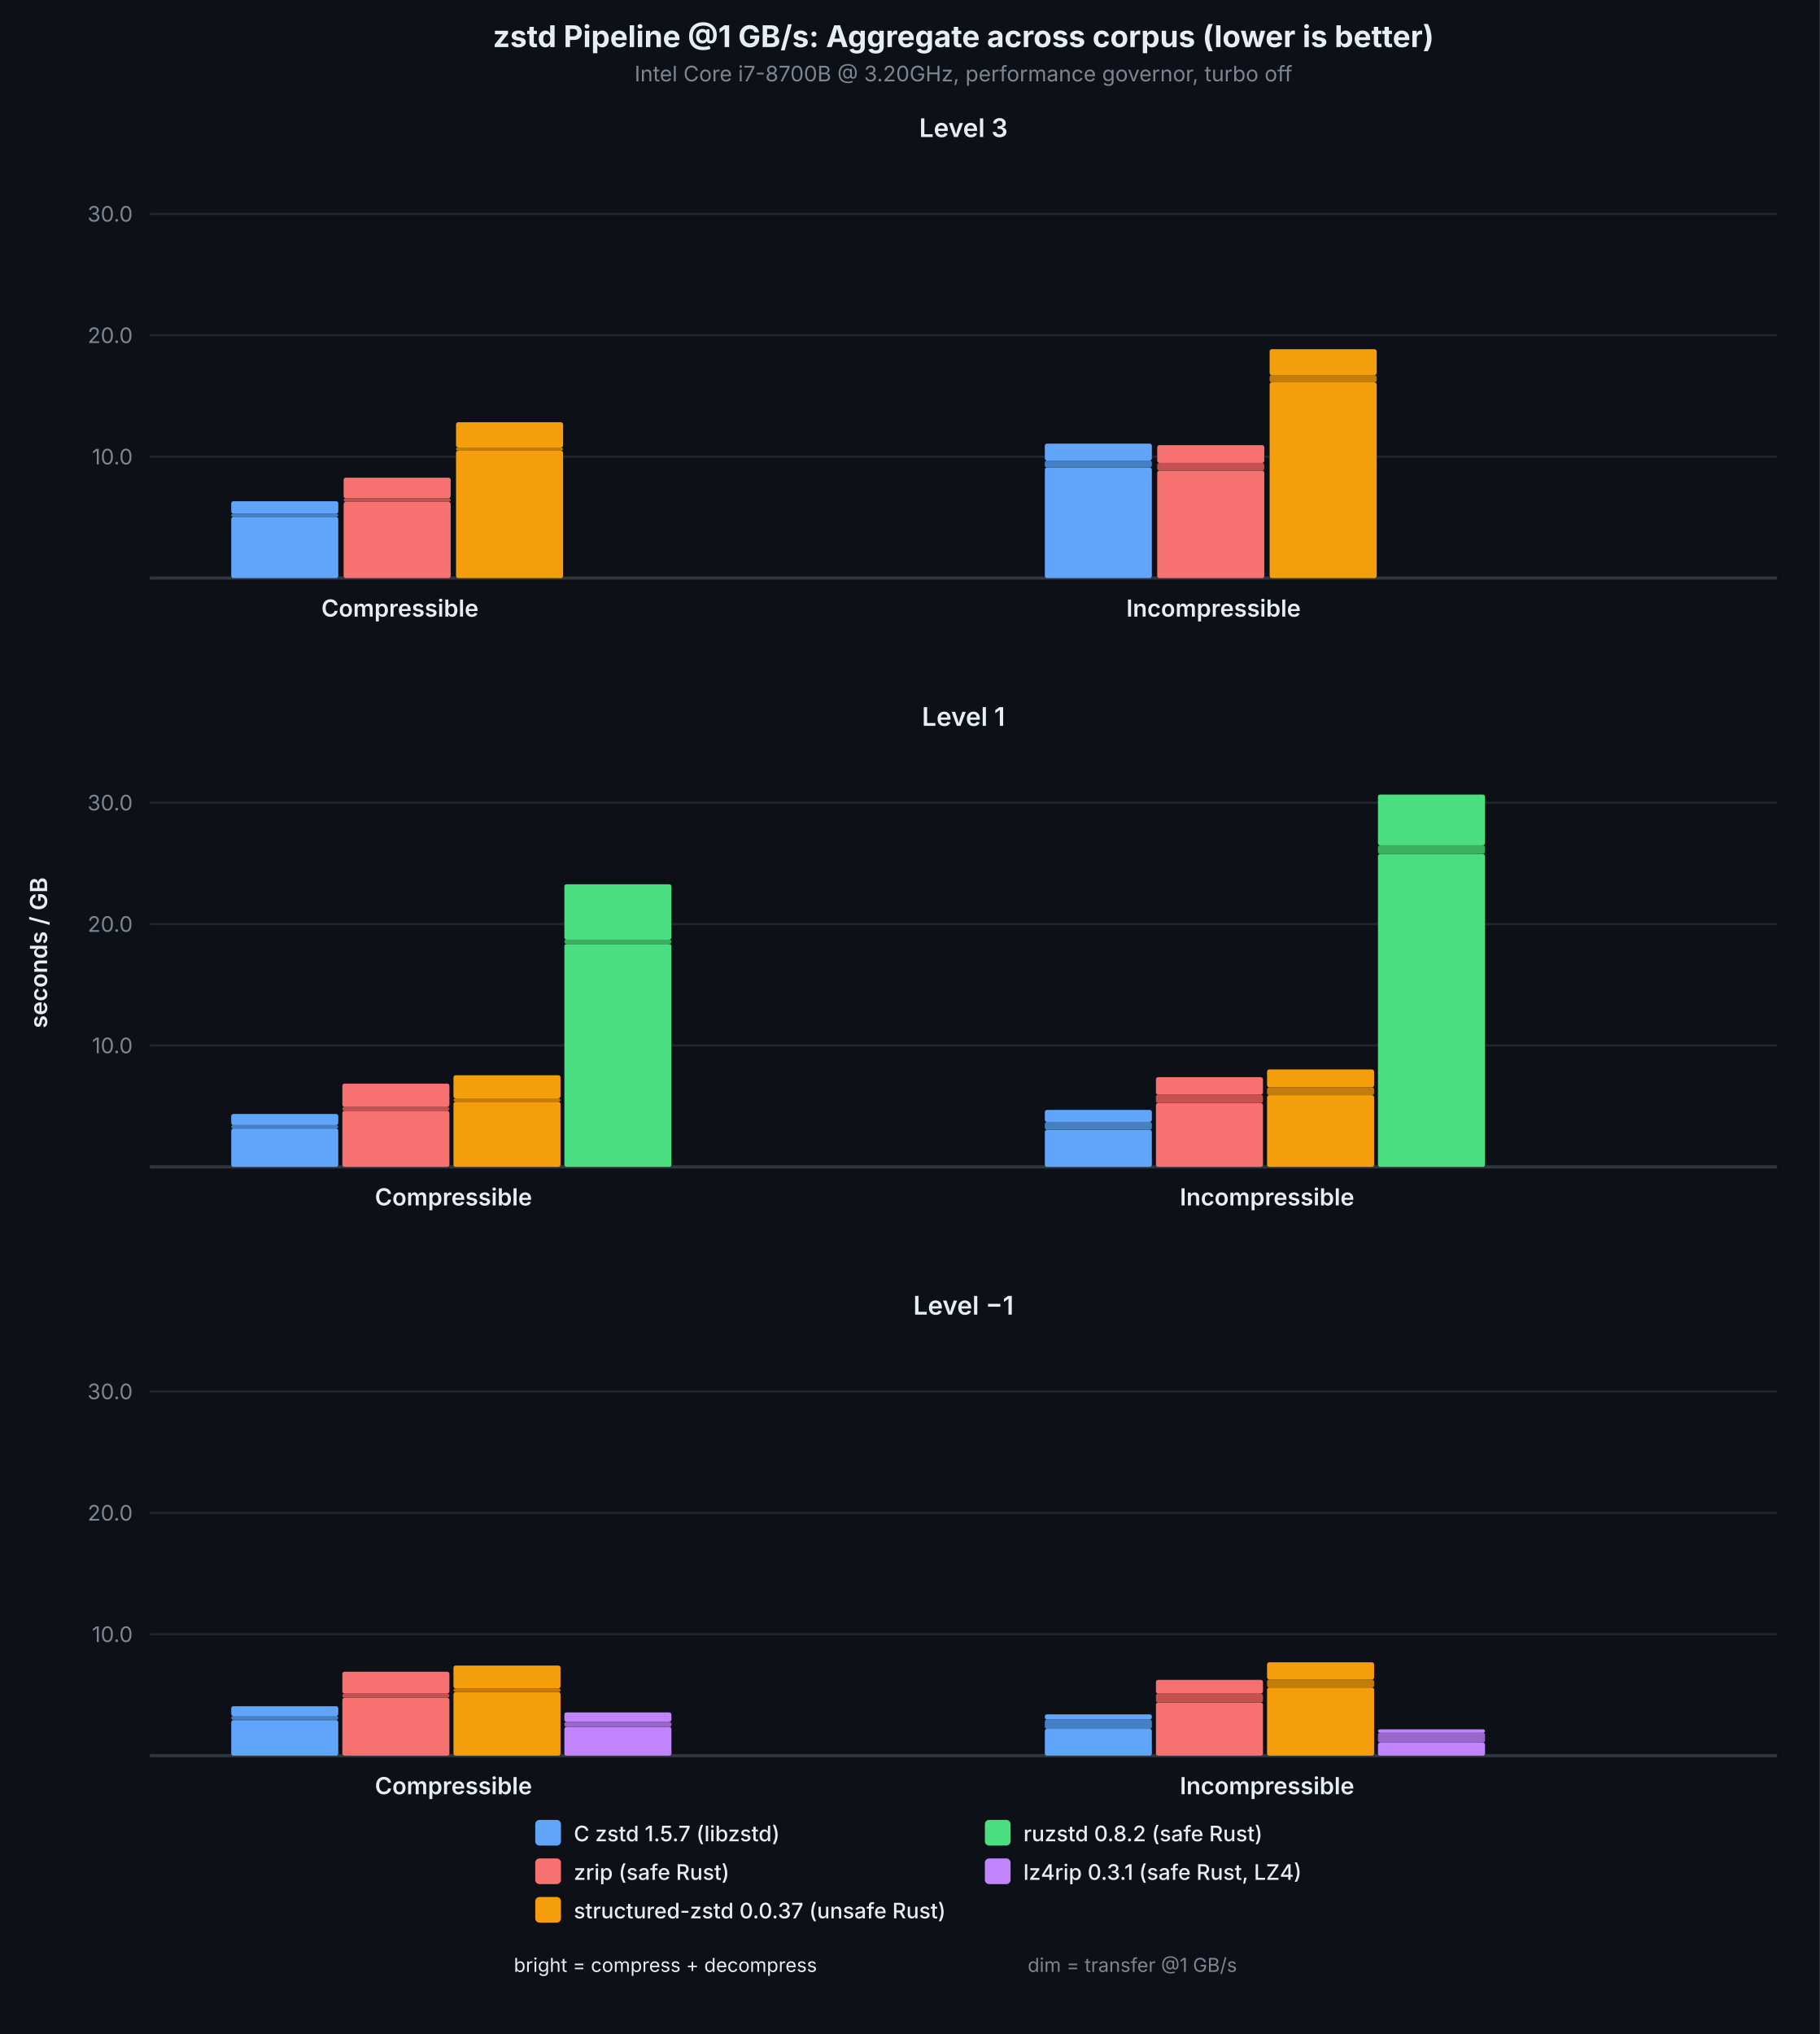
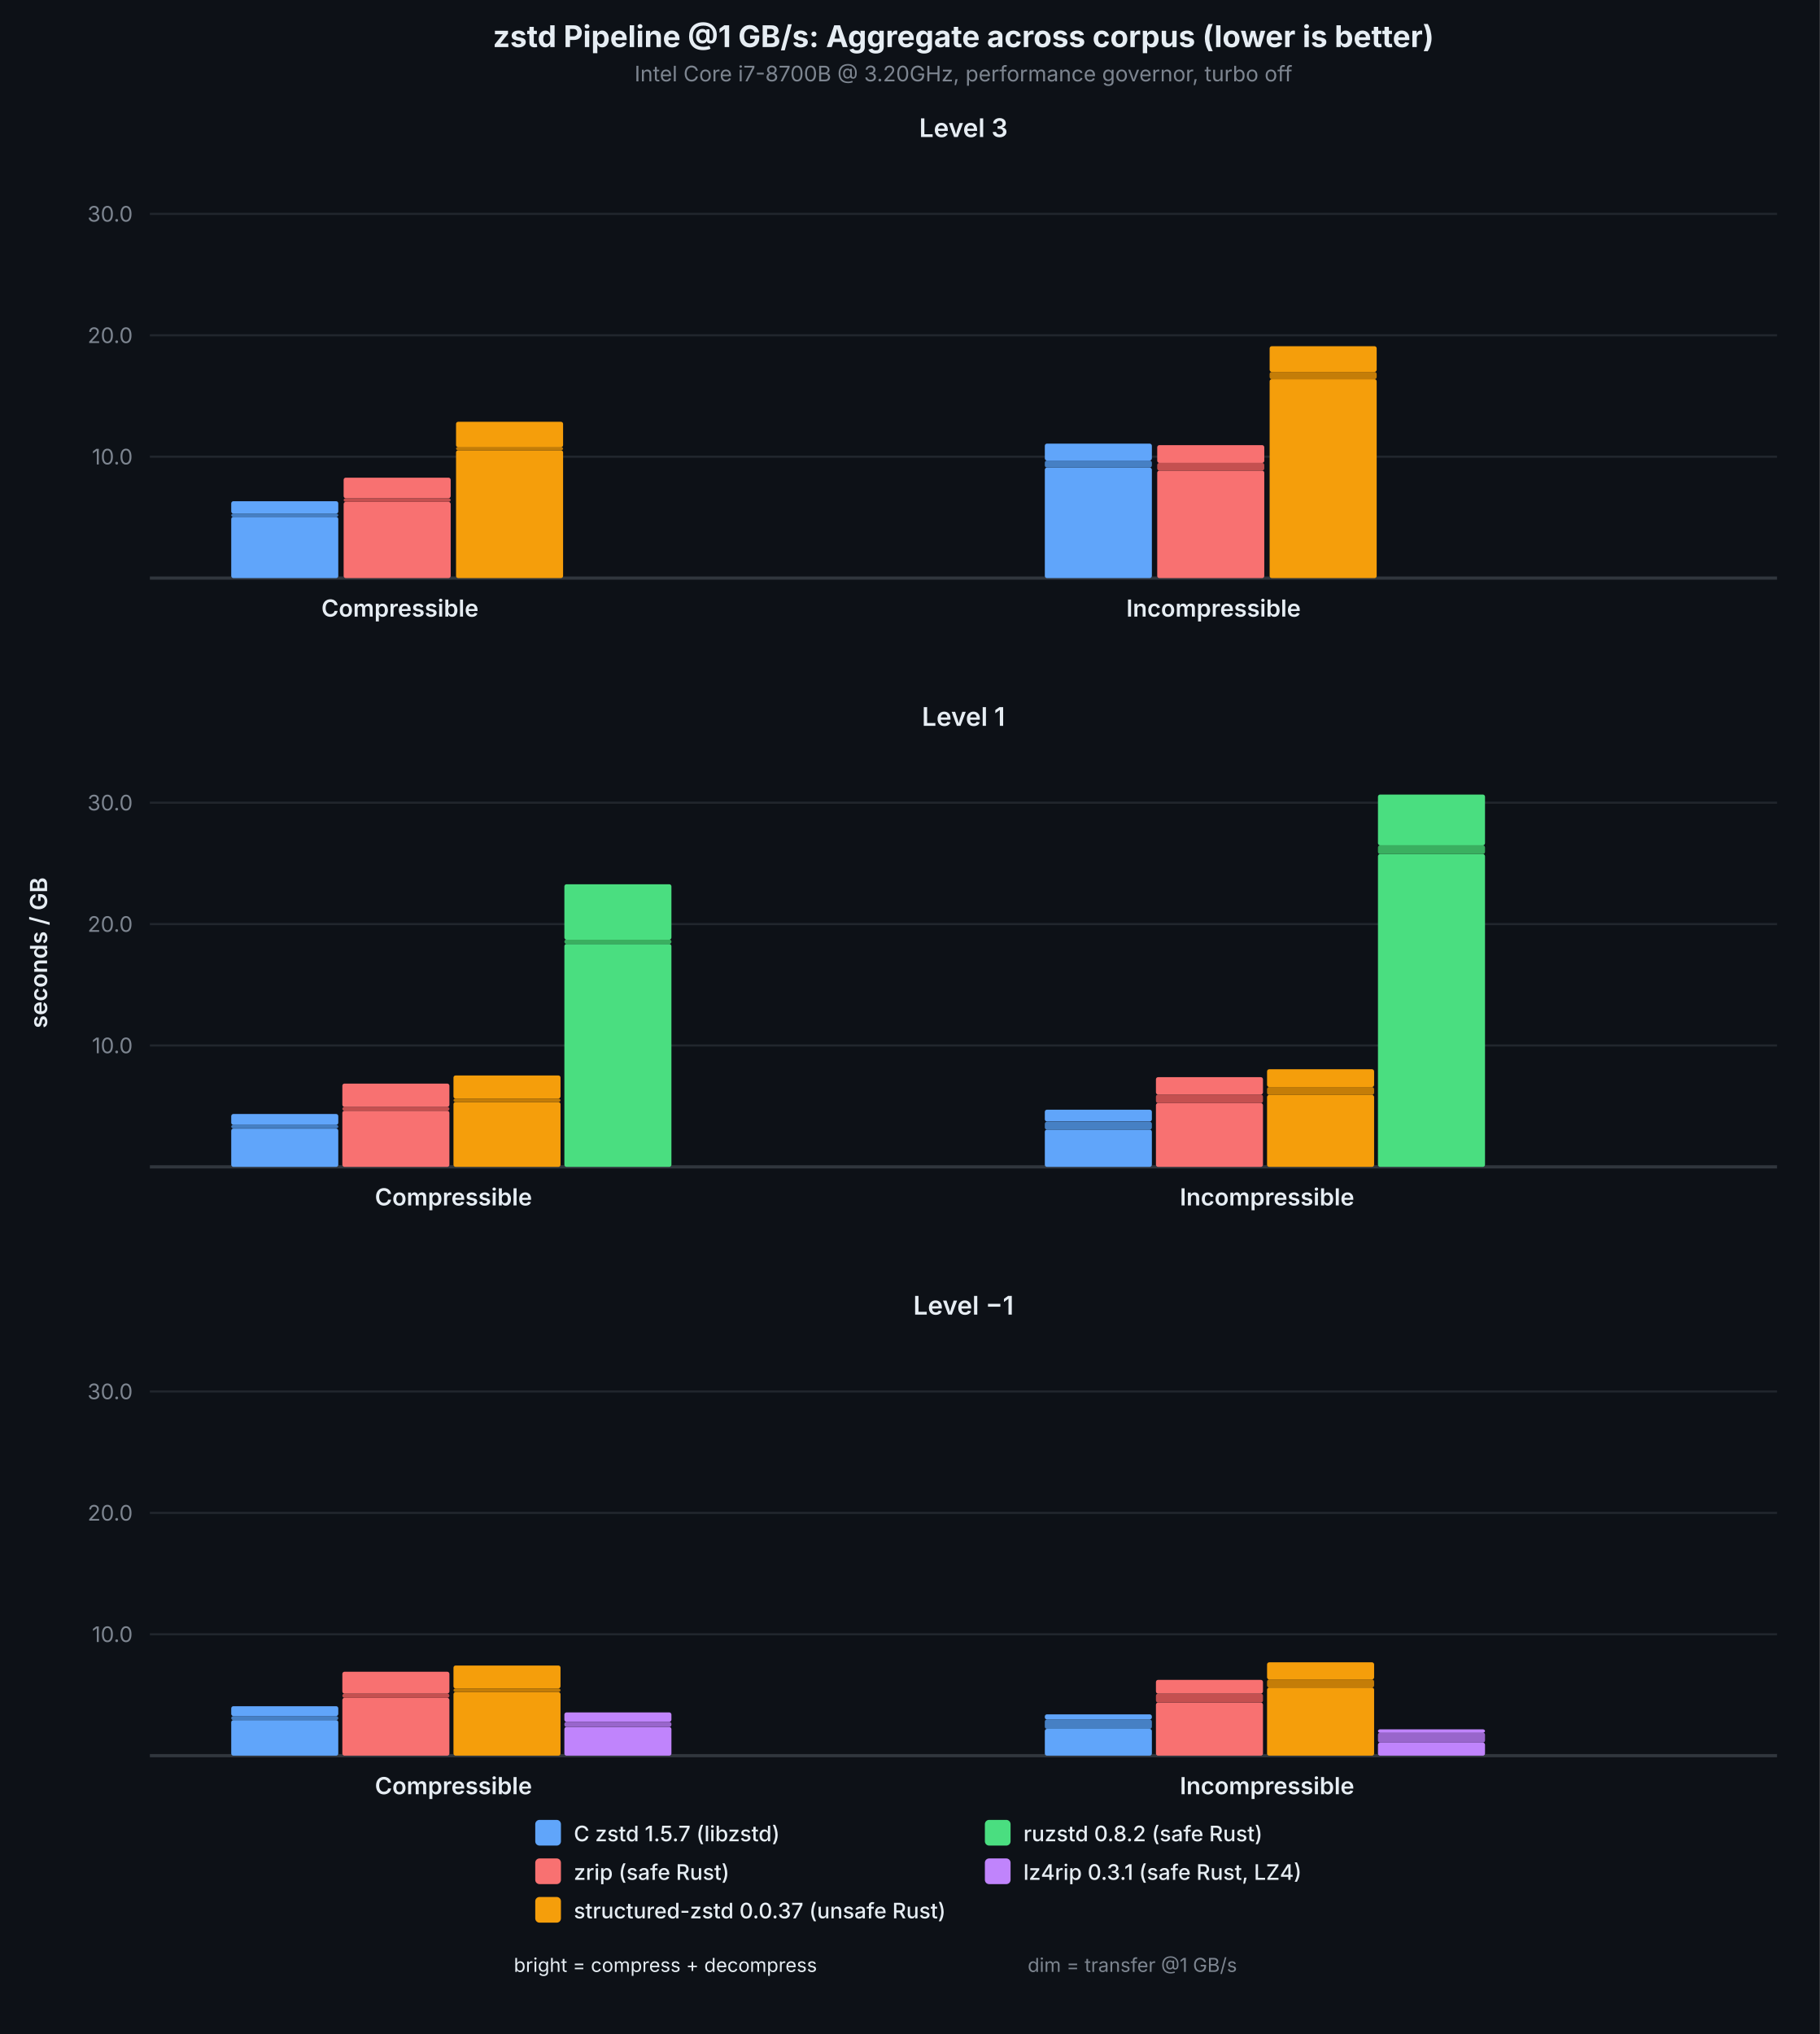
<svg xmlns="http://www.w3.org/2000/svg" viewBox="0 0 850 950" font-family="system-ui, -apple-system, sans-serif">
  <rect width="850" height="950" fill="#0d1117" />
  <text x="450.0" y="22" text-anchor="middle" fill="#e6edf3" font-size="14" font-weight="700">zstd Pipeline @1 GB/s: Aggregate across corpus (lower is better)</text>
  <text x="450.0" y="38" text-anchor="middle" fill="#7d8590" font-size="10">Intel Core i7-8700B @ 3.20GHz, performance governor, turbo off</text>
  <text x="22" y="445.0" text-anchor="middle" fill="#e6edf3" font-size="11" font-weight="600" transform="rotate(-90,22,445.0)">seconds / GB</text>
  <text x="450.0" y="64" text-anchor="middle" fill="#e6edf3" font-size="12" font-weight="600">Level 3</text>
  <line x1="70" y1="213.3" x2="830" y2="213.3" stroke="#21262d" stroke-width="1" />
  <text x="62" y="213.3" text-anchor="end" dominant-baseline="middle" fill="#7d8590" font-size="10">10.0</text>
  <line x1="70" y1="156.6" x2="830" y2="156.6" stroke="#21262d" stroke-width="1" />
  <text x="62" y="156.6" text-anchor="end" dominant-baseline="middle" fill="#7d8590" font-size="10">20.0</text>
  <line x1="70" y1="99.9" x2="830" y2="99.9" stroke="#21262d" stroke-width="1" />
  <text x="62" y="99.9" text-anchor="end" dominant-baseline="middle" fill="#7d8590" font-size="10">30.0</text>
  <line x1="70" y1="270" x2="830" y2="270" stroke="#30363d" stroke-width="1.5" />
  <rect x="108.0" y="241.4" width="50.0" height="28.6" fill="#60a5fa" rx="1" />
  <rect x="108.0" y="239.9" width="50.0" height="1.5" fill="#4680c4" rx="1" />
  <rect x="108.0" y="234.1" width="50.0" height="5.8" fill="#60a5fa" rx="1" />
  <rect x="160.5" y="234.4" width="50.0" height="35.6" fill="#f87171" rx="1" />
  <rect x="160.5" y="232.7" width="50.0" height="1.7" fill="#c45050" rx="1" />
  <rect x="160.5" y="223.1" width="50.0" height="9.6" fill="#f87171" rx="1" />
-   <rect x="213.0" y="210.5" width="50.0" height="59.5" fill="#f59e0b" rx="1" />
-   <rect x="213.0" y="209.0" width="50.0" height="1.5" fill="#c47d08" rx="1" />
-   <rect x="213.0" y="197.2" width="50.0" height="11.8" fill="#f59e0b" rx="1" />
+   <rect x="213.0" y="210.3" width="50.0" height="59.7" fill="#f59e0b" rx="1" />
+   <rect x="213.0" y="208.8" width="50.0" height="1.5" fill="#c47d08" rx="1" />
+   <rect x="213.0" y="197.0" width="50.0" height="11.9" fill="#f59e0b" rx="1" />
  <text x="186.8" y="288" text-anchor="middle" fill="#e6edf3" font-size="11" font-weight="600">Compressible</text>
  <rect x="488.0" y="218.4" width="50.0" height="51.6" fill="#60a5fa" rx="1" />
  <rect x="488.0" y="215.1" width="50.0" height="3.3" fill="#4680c4" rx="1" />
  <rect x="488.0" y="207.2" width="50.0" height="7.9" fill="#60a5fa" rx="1" />
  <rect x="540.5" y="219.8" width="50.0" height="50.2" fill="#f87171" rx="1" />
  <rect x="540.5" y="216.2" width="50.0" height="3.6" fill="#c45050" rx="1" />
  <rect x="540.5" y="207.9" width="50.0" height="8.3" fill="#f87171" rx="1" />
-   <rect x="593.0" y="178.6" width="50.0" height="91.4" fill="#f59e0b" rx="1" />
-   <rect x="593.0" y="175.2" width="50.0" height="3.4" fill="#c47d08" rx="1" />
-   <rect x="593.0" y="163.1" width="50.0" height="12.1" fill="#f59e0b" rx="1" />
+   <rect x="593.0" y="177.1" width="50.0" height="92.9" fill="#f59e0b" rx="1" />
+   <rect x="593.0" y="173.7" width="50.0" height="3.4" fill="#c47d08" rx="1" />
+   <rect x="593.0" y="161.7" width="50.0" height="12.0" fill="#f59e0b" rx="1" />
  <text x="566.8" y="288" text-anchor="middle" fill="#e6edf3" font-size="11" font-weight="600">Incompressible</text>
  <text x="450.0" y="339" text-anchor="middle" fill="#e6edf3" font-size="12" font-weight="600">Level 1</text>
  <line x1="70" y1="488.3" x2="830" y2="488.3" stroke="#21262d" stroke-width="1" />
  <text x="62" y="488.3" text-anchor="end" dominant-baseline="middle" fill="#7d8590" font-size="10">10.0</text>
  <line x1="70" y1="431.6" x2="830" y2="431.6" stroke="#21262d" stroke-width="1" />
  <text x="62" y="431.6" text-anchor="end" dominant-baseline="middle" fill="#7d8590" font-size="10">20.0</text>
  <line x1="70" y1="374.9" x2="830" y2="374.9" stroke="#21262d" stroke-width="1" />
  <text x="62" y="374.9" text-anchor="end" dominant-baseline="middle" fill="#7d8590" font-size="10">30.0</text>
  <line x1="70" y1="545" x2="830" y2="545" stroke="#30363d" stroke-width="1.5" />
  <rect x="108.0" y="527.1" width="50.0" height="17.9" fill="#60a5fa" rx="1" />
-   <rect x="108.0" y="525.5" width="50.0" height="1.6" fill="#4680c4" rx="1" />
-   <rect x="108.0" y="520.3" width="50.0" height="5.2" fill="#60a5fa" rx="1" />
+   <rect x="108.0" y="525.4" width="50.0" height="1.6" fill="#4680c4" rx="1" />
+   <rect x="108.0" y="520.3" width="50.0" height="5.1" fill="#60a5fa" rx="1" />
  <rect x="159.9" y="518.8" width="50.0" height="26.2" fill="#f87171" rx="1" />
  <rect x="159.9" y="517.0" width="50.0" height="1.8" fill="#c45050" rx="1" />
  <rect x="159.9" y="506.1" width="50.0" height="10.9" fill="#f87171" rx="1" />
-   <rect x="211.8" y="514.6" width="50.0" height="30.4" fill="#f59e0b" rx="1" />
-   <rect x="211.8" y="513.0" width="50.0" height="1.6" fill="#c47d08" rx="1" />
-   <rect x="211.8" y="502.2" width="50.0" height="10.8" fill="#f59e0b" rx="1" />
+   <rect x="211.8" y="514.7" width="50.0" height="30.3" fill="#f59e0b" rx="1" />
+   <rect x="211.8" y="513.1" width="50.0" height="1.6" fill="#c47d08" rx="1" />
+   <rect x="211.8" y="502.3" width="50.0" height="10.8" fill="#f59e0b" rx="1" />
  <rect x="263.6" y="440.9" width="50.0" height="104.1" fill="#4ade80" rx="1" />
  <rect x="263.6" y="438.8" width="50.0" height="2.1" fill="#3aaf60" rx="1" />
  <rect x="263.6" y="413.0" width="50.0" height="25.9" fill="#4ade80" rx="1" />
  <text x="211.8" y="563" text-anchor="middle" fill="#e6edf3" font-size="11" font-weight="600">Compressible</text>
-   <rect x="488.0" y="527.7" width="50.0" height="17.3" fill="#60a5fa" rx="1" />
-   <rect x="488.0" y="524.0" width="50.0" height="3.7" fill="#4680c4" rx="1" />
-   <rect x="488.0" y="518.4" width="50.0" height="5.6" fill="#60a5fa" rx="1" />
+   <rect x="488.0" y="527.6" width="50.0" height="17.4" fill="#60a5fa" rx="1" />
+   <rect x="488.0" y="523.9" width="50.0" height="3.7" fill="#4680c4" rx="1" />
+   <rect x="488.0" y="518.3" width="50.0" height="5.5" fill="#60a5fa" rx="1" />
  <rect x="539.9" y="515.2" width="50.0" height="29.8" fill="#f87171" rx="1" />
  <rect x="539.9" y="511.2" width="50.0" height="4.0" fill="#c45050" rx="1" />
  <rect x="539.9" y="503.1" width="50.0" height="8.1" fill="#f87171" rx="1" />
-   <rect x="591.8" y="511.5" width="50.0" height="33.5" fill="#f59e0b" rx="1" />
-   <rect x="591.8" y="507.8" width="50.0" height="3.7" fill="#c47d08" rx="1" />
-   <rect x="591.8" y="499.5" width="50.0" height="8.3" fill="#f59e0b" rx="1" />
+   <rect x="591.8" y="511.4" width="50.0" height="33.6" fill="#f59e0b" rx="1" />
+   <rect x="591.8" y="507.7" width="50.0" height="3.7" fill="#c47d08" rx="1" />
+   <rect x="591.8" y="499.4" width="50.0" height="8.3" fill="#f59e0b" rx="1" />
  <rect x="643.6" y="398.9" width="50.0" height="146.1" fill="#4ade80" rx="1" />
  <rect x="643.6" y="394.8" width="50.0" height="4.1" fill="#3aaf60" rx="1" />
  <rect x="643.6" y="371.1" width="50.0" height="23.7" fill="#4ade80" rx="1" />
  <text x="591.8" y="563" text-anchor="middle" fill="#e6edf3" font-size="11" font-weight="600">Incompressible</text>
  <text x="450.0" y="614" text-anchor="middle" fill="#e6edf3" font-size="12" font-weight="600">Level −1</text>
  <line x1="70" y1="763.3" x2="830" y2="763.3" stroke="#21262d" stroke-width="1" />
  <text x="62" y="763.3" text-anchor="end" dominant-baseline="middle" fill="#7d8590" font-size="10">10.0</text>
  <line x1="70" y1="706.6" x2="830" y2="706.6" stroke="#21262d" stroke-width="1" />
  <text x="62" y="706.6" text-anchor="end" dominant-baseline="middle" fill="#7d8590" font-size="10">20.0</text>
  <line x1="70" y1="649.9" x2="830" y2="649.9" stroke="#21262d" stroke-width="1" />
  <text x="62" y="649.9" text-anchor="end" dominant-baseline="middle" fill="#7d8590" font-size="10">30.0</text>
  <line x1="70" y1="820" x2="830" y2="820" stroke="#30363d" stroke-width="1.5" />
  <rect x="108.0" y="803.4" width="50.0" height="16.6" fill="#60a5fa" rx="1" />
-   <rect x="108.0" y="801.4" width="50.0" height="1.9" fill="#4680c4" rx="1" />
+   <rect x="108.0" y="801.5" width="50.0" height="1.9" fill="#4680c4" rx="1" />
  <rect x="108.0" y="796.9" width="50.0" height="4.6" fill="#60a5fa" rx="1" />
  <rect x="159.9" y="793.0" width="50.0" height="27.0" fill="#f87171" rx="1" />
  <rect x="159.9" y="791.0" width="50.0" height="2.0" fill="#c45050" rx="1" />
  <rect x="159.9" y="780.8" width="50.0" height="10.2" fill="#f87171" rx="1" />
  <rect x="211.8" y="790.3" width="50.0" height="29.7" fill="#f59e0b" rx="1" />
  <rect x="211.8" y="788.6" width="50.0" height="1.7" fill="#c47d08" rx="1" />
  <rect x="211.8" y="777.9" width="50.0" height="10.7" fill="#f59e0b" rx="1" />
  <rect x="263.6" y="806.6" width="50.0" height="13.4" fill="#c084fc" rx="1" />
  <rect x="263.6" y="804.2" width="50.0" height="2.4" fill="#9966cc" rx="1" />
  <rect x="263.6" y="799.8" width="50.0" height="4.4" fill="#c084fc" rx="1" />
  <text x="211.8" y="838" text-anchor="middle" fill="#e6edf3" font-size="11" font-weight="600">Compressible</text>
  <rect x="488.0" y="807.5" width="50.0" height="12.5" fill="#60a5fa" rx="1" />
  <rect x="488.0" y="803.1" width="50.0" height="4.4" fill="#4680c4" rx="1" />
  <rect x="488.0" y="800.7" width="50.0" height="2.4" fill="#60a5fa" rx="1" />
  <rect x="539.9" y="795.2" width="50.0" height="24.8" fill="#f87171" rx="1" />
  <rect x="539.9" y="791.0" width="50.0" height="4.2" fill="#c45050" rx="1" />
  <rect x="539.9" y="784.6" width="50.0" height="6.4" fill="#f87171" rx="1" />
  <rect x="591.8" y="788.2" width="50.0" height="31.8" fill="#f59e0b" rx="1" />
  <rect x="591.8" y="784.4" width="50.0" height="3.8" fill="#c47d08" rx="1" />
  <rect x="591.8" y="776.4" width="50.0" height="8.0" fill="#f59e0b" rx="1" />
  <rect x="643.6" y="813.9" width="50.0" height="6.1" fill="#c084fc" rx="1" />
  <rect x="643.6" y="809.2" width="50.0" height="4.7" fill="#9966cc" rx="1" />
  <rect x="643.6" y="807.7" width="50.0" height="1.6" fill="#c084fc" rx="1" />
  <text x="591.8" y="838" text-anchor="middle" fill="#e6edf3" font-size="11" font-weight="600">Incompressible</text>
  <rect x="250" y="850" width="12" height="12" fill="#60a5fa" rx="2" />
  <text x="268" y="860" fill="#e6edf3" font-size="10" font-weight="500">C zstd 1.5.7 (libzstd)</text>
  <rect x="250" y="868" width="12" height="12" fill="#f87171" rx="2" />
  <text x="268" y="878" fill="#e6edf3" font-size="10" font-weight="500">zrip (safe Rust)</text>
  <rect x="250" y="886" width="12" height="12" fill="#f59e0b" rx="2" />
  <text x="268" y="896" fill="#e6edf3" font-size="10" font-weight="500">structured-zstd 0.0.37 (unsafe Rust)</text>
  <rect x="460" y="850" width="12" height="12" fill="#4ade80" rx="2" />
  <text x="478" y="860" fill="#e6edf3" font-size="10" font-weight="500">ruzstd 0.8.2 (safe Rust)</text>
  <rect x="460" y="868" width="12" height="12" fill="#c084fc" rx="2" />
  <text x="478" y="878" fill="#e6edf3" font-size="10" font-weight="500">lz4rip 0.3.1 (safe Rust, LZ4)</text>
  <text x="240" y="921" fill="#e6edf3" font-size="9">bright = compress + decompress</text>
  <text x="480" y="921" fill="#7d8590" font-size="9">dim = transfer @1 GB/s</text>
</svg>
